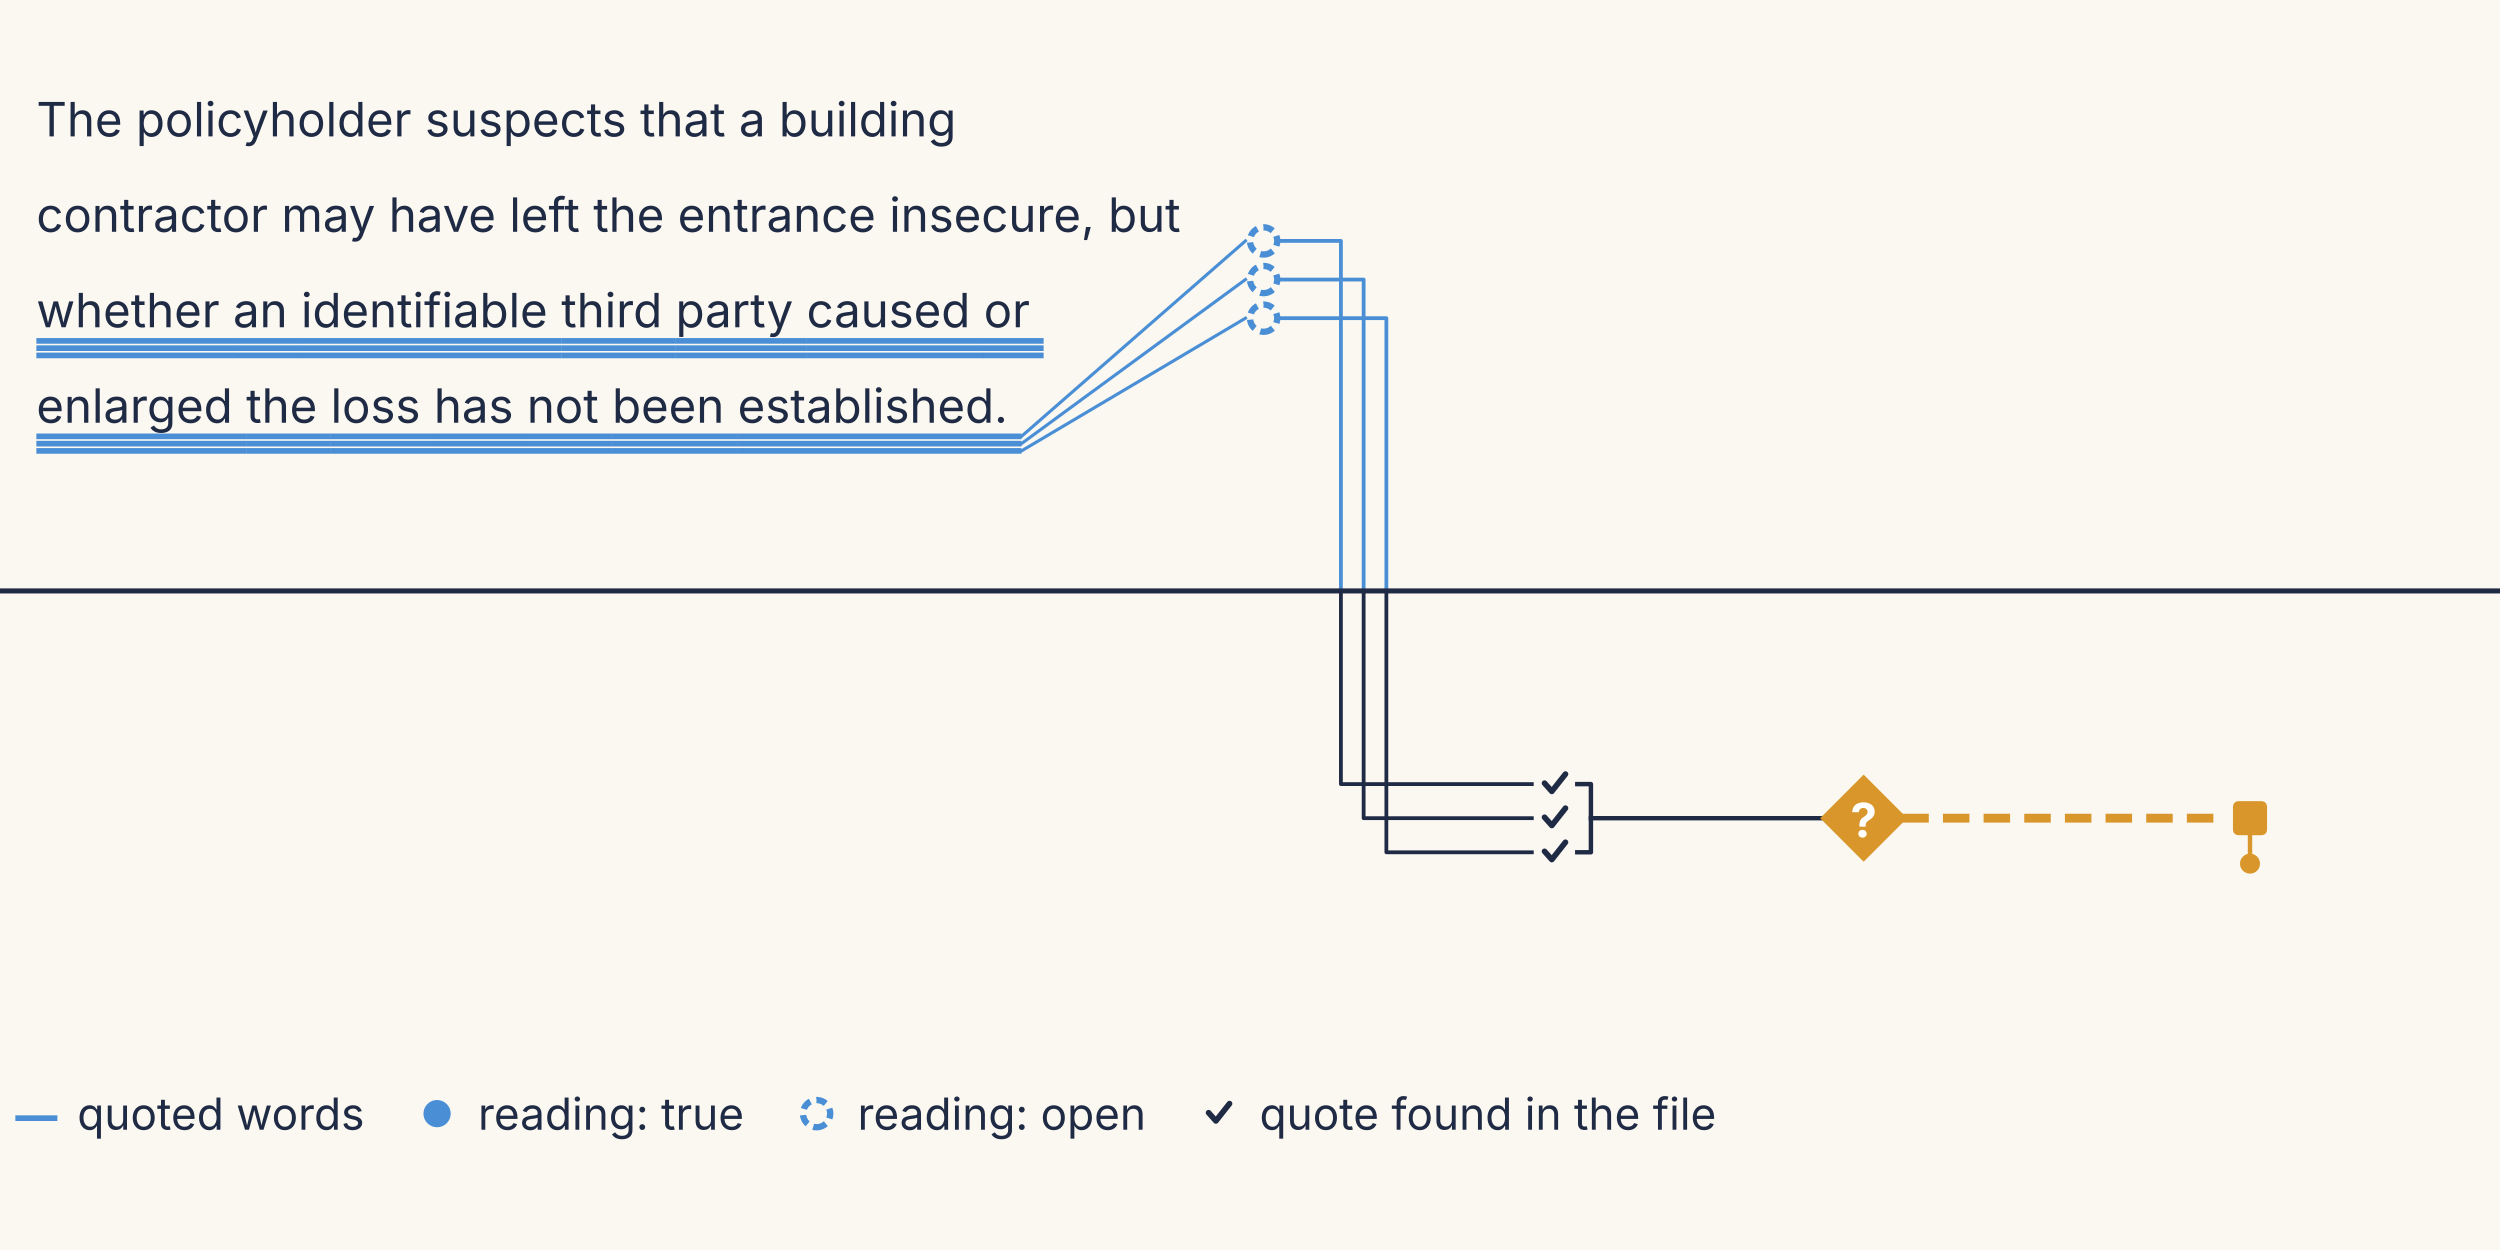
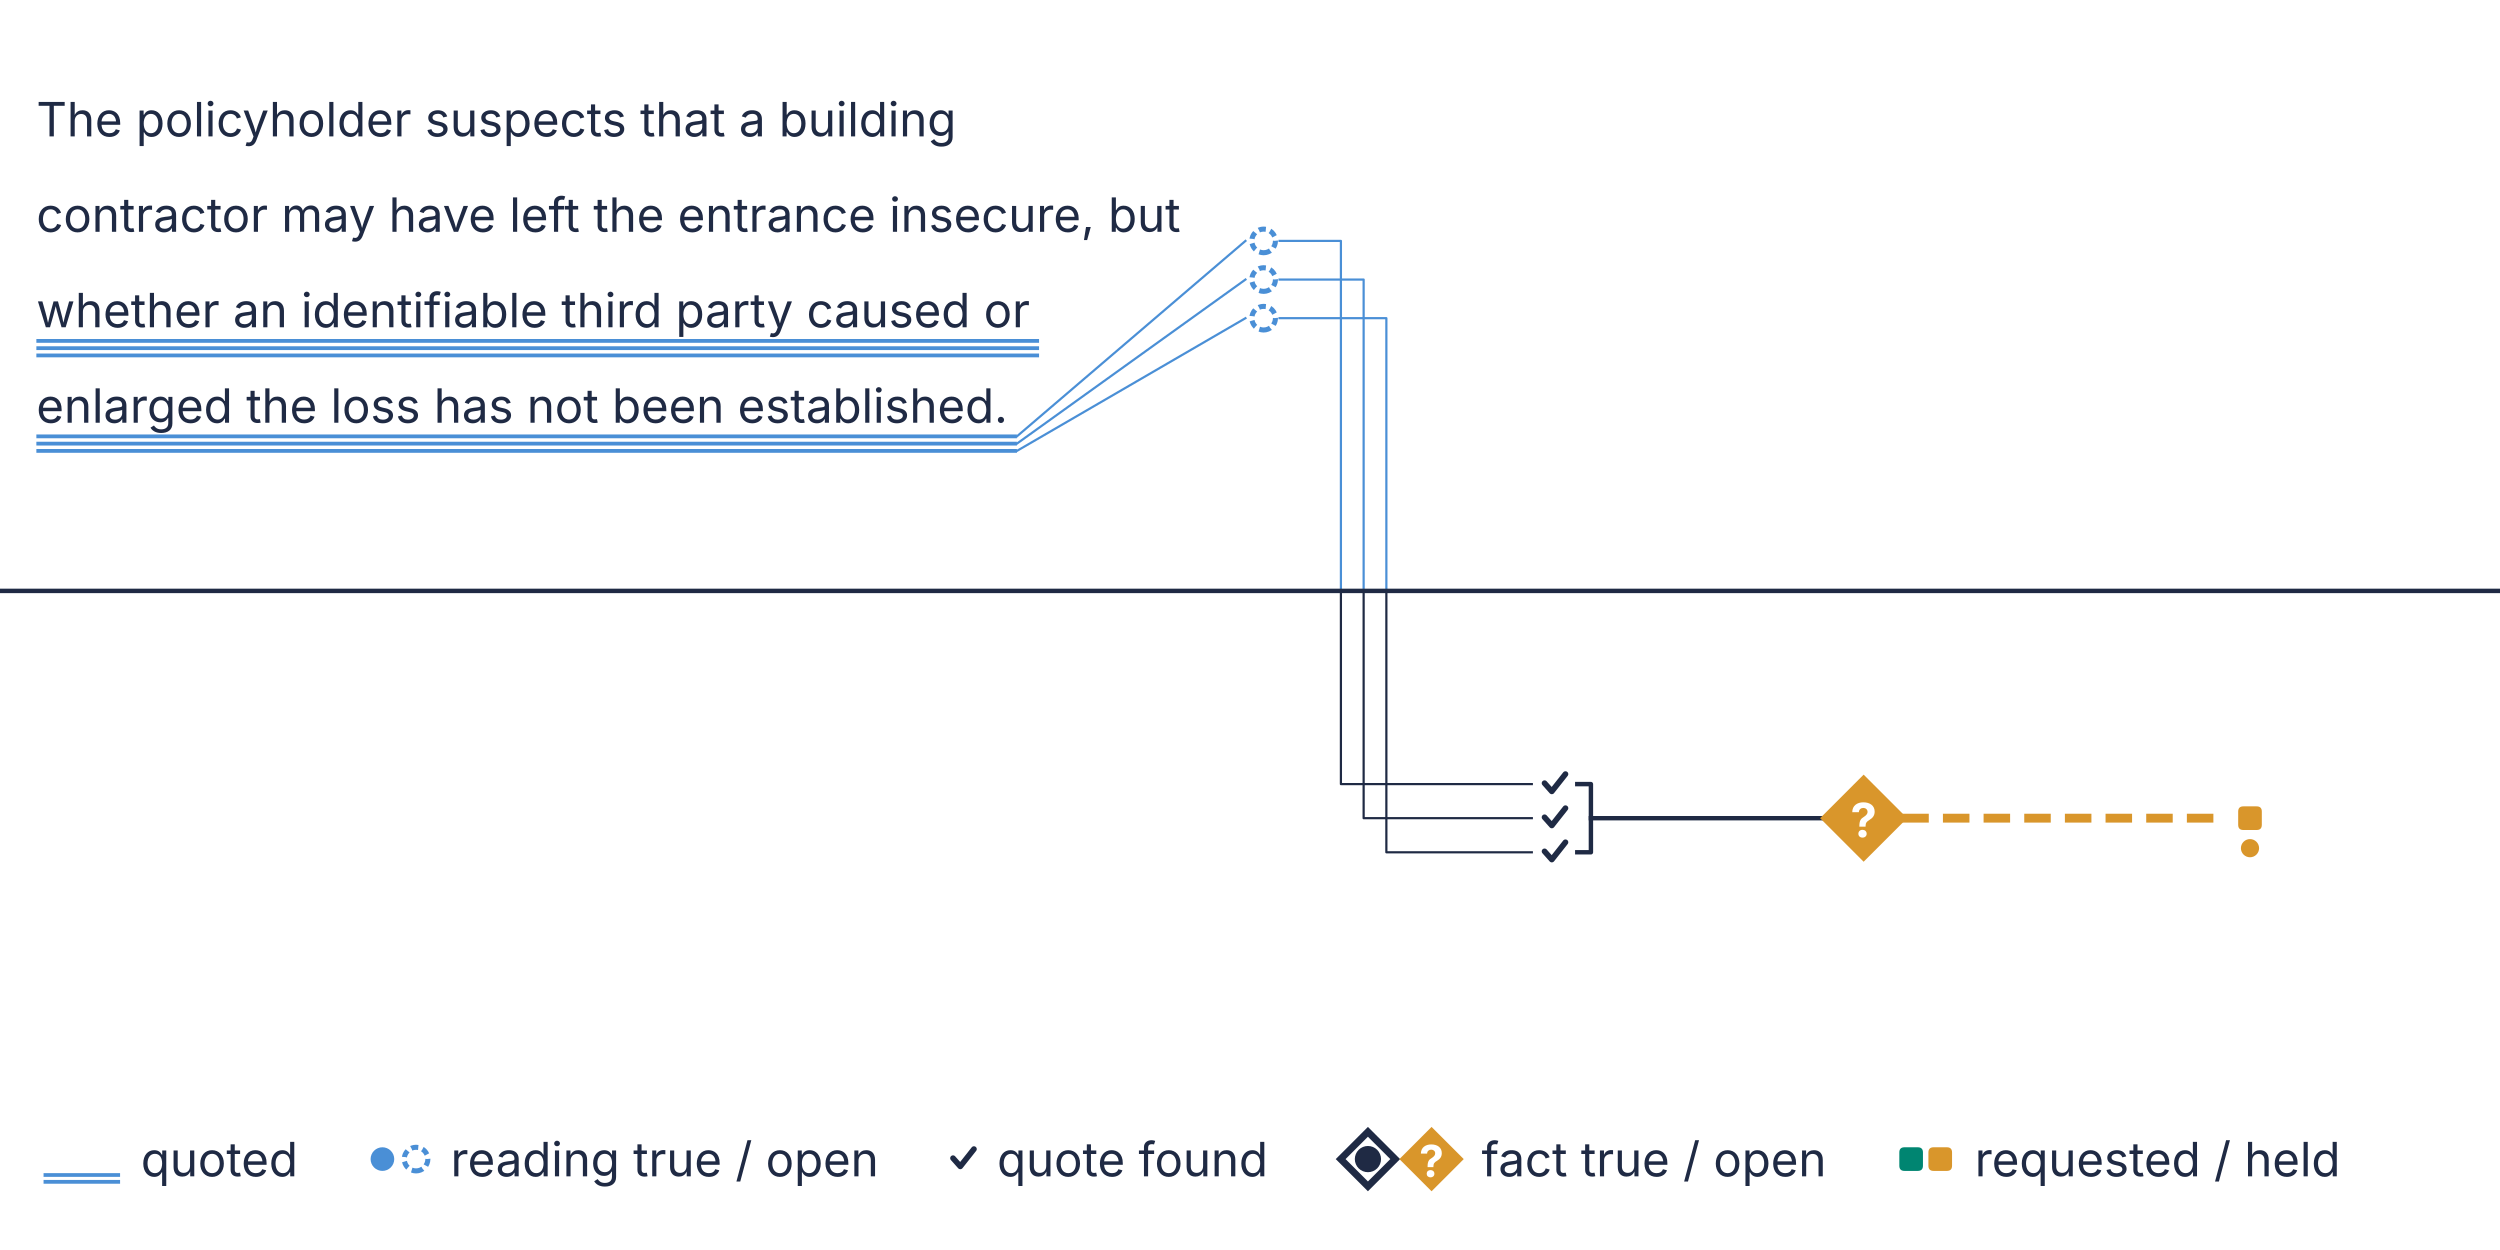
<svg xmlns="http://www.w3.org/2000/svg" width="396pt" height="198pt" viewBox="0 0 396 198" version="1.1">
  <defs>
    <style type="text/css">*{stroke-linejoin: round; stroke-linecap: butt}</style>
  </defs>
  <g id="figure_1">
    <g id="patch_1">
-       <path d="M 0 198  L 396 198  L 396 0  L 0 0  z " style="fill: #fbf8f1" />
+       <path d="M 0 198  L 396 198  L 396 0  L 0 0  z " style="fill: #ffffff" />
    </g>
    <g id="axes_1">
      <g id="line2d_1">
-         <path d="M 161.798 69.12  L 197.28 38.16  " clip-path="url(#p893e099771)" style="fill: none; stroke: #4a8fd6; stroke-width: 0.5; stroke-linecap: square" />
+         <path d="M 161.077 69.12  L 197.28 38.16  " clip-path="url(#pfc7b761756)" style="fill: none; stroke: #4a8fd6; stroke-width: 0.35; stroke-linecap: square" />
      </g>
      <g id="line2d_2">
-         <path d="M 202.68 38.16  L 212.4 38.16  L 212.4 93.6  " clip-path="url(#p893e099771)" style="fill: none; stroke: #4a8fd6; stroke-width: 0.6; stroke-linecap: square" />
+         <path d="M 202.68 38.16  L 212.4 38.16  L 212.4 93.6  " clip-path="url(#pfc7b761756)" style="fill: none; stroke: #4a8fd6; stroke-width: 0.35; stroke-linecap: square" />
      </g>
      <g id="line2d_3">
-         <path d="M 161.798 70.272  L 197.28 44.28  " clip-path="url(#p893e099771)" style="fill: none; stroke: #4a8fd6; stroke-width: 0.5; stroke-linecap: square" />
+         <path d="M 161.077 70.272  L 197.28 44.28  " clip-path="url(#pfc7b761756)" style="fill: none; stroke: #4a8fd6; stroke-width: 0.35; stroke-linecap: square" />
      </g>
      <g id="line2d_4">
-         <path d="M 202.68 44.28  L 216 44.28  L 216 93.6  " clip-path="url(#p893e099771)" style="fill: none; stroke: #4a8fd6; stroke-width: 0.6; stroke-linecap: square" />
+         <path d="M 202.68 44.28  L 216 44.28  L 216 93.6  " clip-path="url(#pfc7b761756)" style="fill: none; stroke: #4a8fd6; stroke-width: 0.35; stroke-linecap: square" />
      </g>
      <g id="line2d_5">
-         <path d="M 161.798 71.424  L 197.28 50.4  " clip-path="url(#p893e099771)" style="fill: none; stroke: #4a8fd6; stroke-width: 0.5; stroke-linecap: square" />
+         <path d="M 161.077 71.424  L 197.28 50.4  " clip-path="url(#pfc7b761756)" style="fill: none; stroke: #4a8fd6; stroke-width: 0.35; stroke-linecap: square" />
      </g>
      <g id="line2d_6">
-         <path d="M 202.68 50.4  L 219.6 50.4  L 219.6 93.6  " clip-path="url(#p893e099771)" style="fill: none; stroke: #4a8fd6; stroke-width: 0.6; stroke-linecap: square" />
+         <path d="M 202.68 50.4  L 219.6 50.4  L 219.6 93.6  " clip-path="url(#pfc7b761756)" style="fill: none; stroke: #4a8fd6; stroke-width: 0.35; stroke-linecap: square" />
      </g>
      <g id="line2d_7">
-         <path d="M 212.4 93.6  L 212.4 124.2  L 242.64 124.2  " clip-path="url(#p893e099771)" style="fill: none; stroke: #1f2a44; stroke-width: 0.6; stroke-linecap: square" />
+         <path d="M 212.4 93.6  L 212.4 124.2  L 242.64 124.2  " clip-path="url(#pfc7b761756)" style="fill: none; stroke: #1f2a44; stroke-width: 0.35; stroke-linecap: square" />
      </g>
      <g id="line2d_8">
-         <path d="M 216 93.6  L 216 129.6  L 242.64 129.6  " clip-path="url(#p893e099771)" style="fill: none; stroke: #1f2a44; stroke-width: 0.6; stroke-linecap: square" />
+         <path d="M 216 93.6  L 216 129.6  L 242.64 129.6  " clip-path="url(#pfc7b761756)" style="fill: none; stroke: #1f2a44; stroke-width: 0.35; stroke-linecap: square" />
      </g>
      <g id="line2d_9">
-         <path d="M 219.6 93.6  L 219.6 135  L 242.64 135  " clip-path="url(#p893e099771)" style="fill: none; stroke: #1f2a44; stroke-width: 0.6; stroke-linecap: square" />
+         <path d="M 219.6 93.6  L 219.6 135  L 242.64 135  " clip-path="url(#pfc7b761756)" style="fill: none; stroke: #1f2a44; stroke-width: 0.35; stroke-linecap: square" />
      </g>
      <g id="line2d_10">
-         <path d="M 0 93.6  L 396 93.6  " clip-path="url(#p893e099771)" style="fill: none; stroke: #1f2a44; stroke-width: 0.8; stroke-linecap: square" />
+         <path d="M 0 93.6  L 396 93.6  " clip-path="url(#pfc7b761756)" style="fill: none; stroke: #1f2a44; stroke-width: 0.7; stroke-linecap: square" />
      </g>
      <g id="line2d_11">
-         <path d="M 5.76 54  L 36.956 54  " clip-path="url(#p893e099771)" style="fill: none; stroke: #4a8fd6; stroke-width: 0.9" />
+         <path d="M 5.76 54  L 164.588 54  " clip-path="url(#pfc7b761756)" style="fill: none; stroke: #4a8fd6; stroke-width: 0.6" />
      </g>
      <g id="line2d_12">
-         <path d="M 36.911 54  L 47.722 54  " clip-path="url(#p893e099771)" style="fill: none; stroke: #4a8fd6; stroke-width: 0.9" />
+         <path d="M 5.76 69.12  L 161.077 69.12  " clip-path="url(#pfc7b761756)" style="fill: none; stroke: #4a8fd6; stroke-width: 0.6" />
      </g>
      <g id="line2d_13">
-         <path d="M 47.678 54  L 88.942 54  " clip-path="url(#p893e099771)" style="fill: none; stroke: #4a8fd6; stroke-width: 0.9" />
+         <path d="M 5.76 55.152  L 164.588 55.152  " clip-path="url(#pfc7b761756)" style="fill: none; stroke: #4a8fd6; stroke-width: 0.6" />
      </g>
      <g id="line2d_14">
-         <path d="M 88.897 54  L 107.055 54  " clip-path="url(#p893e099771)" style="fill: none; stroke: #4a8fd6; stroke-width: 0.9" />
+         <path d="M 5.76 70.272  L 161.077 70.272  " clip-path="url(#pfc7b761756)" style="fill: none; stroke: #4a8fd6; stroke-width: 0.6" />
      </g>
      <g id="line2d_15">
-         <path d="M 107.01 54  L 127.811 54  " clip-path="url(#p893e099771)" style="fill: none; stroke: #4a8fd6; stroke-width: 0.9" />
+         <path d="M 5.76 56.304  L 164.588 56.304  " clip-path="url(#pfc7b761756)" style="fill: none; stroke: #4a8fd6; stroke-width: 0.6" />
      </g>
      <g id="line2d_16">
-         <path d="M 127.766 54  L 155.869 54  " clip-path="url(#p893e099771)" style="fill: none; stroke: #4a8fd6; stroke-width: 0.9" />
+         <path d="M 5.76 71.424  L 161.077 71.424  " clip-path="url(#pfc7b761756)" style="fill: none; stroke: #4a8fd6; stroke-width: 0.6" />
      </g>
      <g id="line2d_17">
-         <path d="M 155.824 54  L 165.308 54  " clip-path="url(#p893e099771)" style="fill: none; stroke: #4a8fd6; stroke-width: 0.9" />
+         <path d="M 249.84 124.2  L 252 124.2  L 252 135  L 249.84 135  " clip-path="url(#pfc7b761756)" style="fill: none; stroke: #1f2a44; stroke-width: 0.7; stroke-linecap: square" />
      </g>
      <g id="line2d_18">
-         <path d="M 5.76 69.12  L 39.038 69.12  " clip-path="url(#p893e099771)" style="fill: none; stroke: #4a8fd6; stroke-width: 0.9" />
+         <path d="M 252 129.6  L 289.08 129.6  " clip-path="url(#pfc7b761756)" style="fill: none; stroke: #1f2a44; stroke-width: 0.7; stroke-linecap: square" />
      </g>
      <g id="line2d_19">
-         <path d="M 38.992 69.12  L 52.414 69.12  " clip-path="url(#p893e099771)" style="fill: none; stroke: #4a8fd6; stroke-width: 0.9" />
+         <path d="M 301.32 129.6  L 352.8 129.6  " clip-path="url(#pfc7b761756)" style="fill: none; stroke-dasharray: 4.2,2.24; stroke-dashoffset: 0; stroke: #d9962b; stroke-width: 1.4" />
      </g>
      <g id="line2d_20">
-         <path d="M 52.369 69.12  L 68.771 69.12  " clip-path="url(#p893e099771)" style="fill: none; stroke: #4a8fd6; stroke-width: 0.9" />
+         <path d="M 7.2 186.12  L 18.72 186.12  " clip-path="url(#pfc7b761756)" style="fill: none; stroke: #4a8fd6; stroke-width: 0.6; stroke-linecap: square" />
      </g>
      <g id="line2d_21">
-         <path d="M 68.726 69.12  L 83.498 69.12  " clip-path="url(#p893e099771)" style="fill: none; stroke: #4a8fd6; stroke-width: 0.9" />
-       </g>
-       <g id="line2d_22">
-         <path d="M 83.453 69.12  L 96.998 69.12  " clip-path="url(#p893e099771)" style="fill: none; stroke: #4a8fd6; stroke-width: 0.9" />
-       </g>
-       <g id="line2d_23">
-         <path d="M 96.953 69.12  L 116.888 69.12  " clip-path="url(#p893e099771)" style="fill: none; stroke: #4a8fd6; stroke-width: 0.9" />
-       </g>
-       <g id="line2d_24">
-         <path d="M 116.843 69.12  L 161.798 69.12  " clip-path="url(#p893e099771)" style="fill: none; stroke: #4a8fd6; stroke-width: 0.9" />
-       </g>
-       <g id="line2d_25">
-         <path d="M 5.76 55.152  L 36.956 55.152  " clip-path="url(#p893e099771)" style="fill: none; stroke: #4a8fd6; stroke-width: 0.9" />
-       </g>
-       <g id="line2d_26">
-         <path d="M 36.911 55.152  L 47.722 55.152  " clip-path="url(#p893e099771)" style="fill: none; stroke: #4a8fd6; stroke-width: 0.9" />
-       </g>
-       <g id="line2d_27">
-         <path d="M 47.678 55.152  L 88.942 55.152  " clip-path="url(#p893e099771)" style="fill: none; stroke: #4a8fd6; stroke-width: 0.9" />
-       </g>
-       <g id="line2d_28">
-         <path d="M 88.897 55.152  L 107.055 55.152  " clip-path="url(#p893e099771)" style="fill: none; stroke: #4a8fd6; stroke-width: 0.9" />
-       </g>
-       <g id="line2d_29">
-         <path d="M 107.01 55.152  L 127.811 55.152  " clip-path="url(#p893e099771)" style="fill: none; stroke: #4a8fd6; stroke-width: 0.9" />
-       </g>
-       <g id="line2d_30">
-         <path d="M 127.766 55.152  L 155.869 55.152  " clip-path="url(#p893e099771)" style="fill: none; stroke: #4a8fd6; stroke-width: 0.9" />
-       </g>
-       <g id="line2d_31">
-         <path d="M 155.824 55.152  L 165.308 55.152  " clip-path="url(#p893e099771)" style="fill: none; stroke: #4a8fd6; stroke-width: 0.9" />
-       </g>
-       <g id="line2d_32">
-         <path d="M 5.76 70.272  L 39.038 70.272  " clip-path="url(#p893e099771)" style="fill: none; stroke: #4a8fd6; stroke-width: 0.9" />
-       </g>
-       <g id="line2d_33">
-         <path d="M 38.992 70.272  L 52.414 70.272  " clip-path="url(#p893e099771)" style="fill: none; stroke: #4a8fd6; stroke-width: 0.9" />
-       </g>
-       <g id="line2d_34">
-         <path d="M 52.369 70.272  L 68.771 70.272  " clip-path="url(#p893e099771)" style="fill: none; stroke: #4a8fd6; stroke-width: 0.9" />
-       </g>
-       <g id="line2d_35">
-         <path d="M 68.726 70.272  L 83.498 70.272  " clip-path="url(#p893e099771)" style="fill: none; stroke: #4a8fd6; stroke-width: 0.9" />
-       </g>
-       <g id="line2d_36">
-         <path d="M 83.453 70.272  L 96.998 70.272  " clip-path="url(#p893e099771)" style="fill: none; stroke: #4a8fd6; stroke-width: 0.9" />
-       </g>
-       <g id="line2d_37">
-         <path d="M 96.953 70.272  L 116.888 70.272  " clip-path="url(#p893e099771)" style="fill: none; stroke: #4a8fd6; stroke-width: 0.9" />
-       </g>
-       <g id="line2d_38">
-         <path d="M 116.843 70.272  L 161.798 70.272  " clip-path="url(#p893e099771)" style="fill: none; stroke: #4a8fd6; stroke-width: 0.9" />
-       </g>
-       <g id="line2d_39">
-         <path d="M 5.76 56.304  L 36.956 56.304  " clip-path="url(#p893e099771)" style="fill: none; stroke: #4a8fd6; stroke-width: 0.9" />
-       </g>
-       <g id="line2d_40">
-         <path d="M 36.911 56.304  L 47.722 56.304  " clip-path="url(#p893e099771)" style="fill: none; stroke: #4a8fd6; stroke-width: 0.9" />
-       </g>
-       <g id="line2d_41">
-         <path d="M 47.678 56.304  L 88.942 56.304  " clip-path="url(#p893e099771)" style="fill: none; stroke: #4a8fd6; stroke-width: 0.9" />
-       </g>
-       <g id="line2d_42">
-         <path d="M 88.897 56.304  L 107.055 56.304  " clip-path="url(#p893e099771)" style="fill: none; stroke: #4a8fd6; stroke-width: 0.9" />
-       </g>
-       <g id="line2d_43">
-         <path d="M 107.01 56.304  L 127.811 56.304  " clip-path="url(#p893e099771)" style="fill: none; stroke: #4a8fd6; stroke-width: 0.9" />
-       </g>
-       <g id="line2d_44">
-         <path d="M 127.766 56.304  L 155.869 56.304  " clip-path="url(#p893e099771)" style="fill: none; stroke: #4a8fd6; stroke-width: 0.9" />
-       </g>
-       <g id="line2d_45">
-         <path d="M 155.824 56.304  L 165.308 56.304  " clip-path="url(#p893e099771)" style="fill: none; stroke: #4a8fd6; stroke-width: 0.9" />
-       </g>
-       <g id="line2d_46">
-         <path d="M 5.76 71.424  L 39.038 71.424  " clip-path="url(#p893e099771)" style="fill: none; stroke: #4a8fd6; stroke-width: 0.9" />
-       </g>
-       <g id="line2d_47">
-         <path d="M 38.992 71.424  L 52.414 71.424  " clip-path="url(#p893e099771)" style="fill: none; stroke: #4a8fd6; stroke-width: 0.9" />
-       </g>
-       <g id="line2d_48">
-         <path d="M 52.369 71.424  L 68.771 71.424  " clip-path="url(#p893e099771)" style="fill: none; stroke: #4a8fd6; stroke-width: 0.9" />
-       </g>
-       <g id="line2d_49">
-         <path d="M 68.726 71.424  L 83.498 71.424  " clip-path="url(#p893e099771)" style="fill: none; stroke: #4a8fd6; stroke-width: 0.9" />
-       </g>
-       <g id="line2d_50">
-         <path d="M 83.453 71.424  L 96.998 71.424  " clip-path="url(#p893e099771)" style="fill: none; stroke: #4a8fd6; stroke-width: 0.9" />
-       </g>
-       <g id="line2d_51">
-         <path d="M 96.953 71.424  L 116.888 71.424  " clip-path="url(#p893e099771)" style="fill: none; stroke: #4a8fd6; stroke-width: 0.9" />
-       </g>
-       <g id="line2d_52">
-         <path d="M 116.843 71.424  L 161.798 71.424  " clip-path="url(#p893e099771)" style="fill: none; stroke: #4a8fd6; stroke-width: 0.9" />
-       </g>
-       <g id="line2d_53">
-         <path d="M 249.84 124.2  L 252 124.2  L 252 135  L 249.84 135  " clip-path="url(#p893e099771)" style="fill: none; stroke: #1f2a44; stroke-width: 0.7; stroke-linecap: square" />
-       </g>
-       <g id="line2d_54">
-         <path d="M 252 129.6  L 289.08 129.6  " clip-path="url(#p893e099771)" style="fill: none; stroke: #1f2a44; stroke-width: 0.7; stroke-linecap: square" />
-       </g>
-       <g id="line2d_55">
-         <path d="M 301.32 129.6  L 352.8 129.6  " clip-path="url(#p893e099771)" style="fill: none; stroke-dasharray: 4.2,2.24; stroke-dashoffset: 0; stroke: #d9962b; stroke-width: 1.4" />
-       </g>
-       <g id="line2d_56">
-         <path d="M 356.4 132.48  L 356.4 135.36  " clip-path="url(#p893e099771)" style="fill: none; stroke: #d9962b; stroke-width: 0.7; stroke-linecap: square" />
-       </g>
-       <g id="line2d_57">
-         <path d="M 2.88 177.12  L 8.64 177.12  " clip-path="url(#p893e099771)" style="fill: none; stroke: #4a8fd6; stroke-width: 0.9; stroke-linecap: square" />
+         <path d="M 7.2 187.2  L 18.72 187.2  " clip-path="url(#pfc7b761756)" style="fill: none; stroke: #4a8fd6; stroke-width: 0.6; stroke-linecap: square" />
      </g>
      <g id="text_1">
        <text style="font-size: 7.5px; font-family: 'Inter'; text-anchor: start; fill: #1f2a44" x="5.76" y="21.6" transform="rotate(-0 5.76 21.6)">The</text>
      </g>
      <g id="text_2">
        <text style="font-size: 7.5px; font-family: 'Inter'; text-anchor: start; fill: #1f2a44" x="21.532" y="21.6" transform="rotate(-0 21.5325 21.6)">policyholder</text>
      </g>
      <g id="text_3">
        <text style="font-size: 7.5px; font-family: 'Inter'; text-anchor: start; fill: #1f2a44" x="67.32" y="21.6" transform="rotate(-0 67.32 21.6)">suspects</text>
      </g>
      <g id="text_4">
        <text style="font-size: 7.5px; font-family: 'Inter'; text-anchor: start; fill: #1f2a44" x="101.374" y="21.6" transform="rotate(-0 101.3738 21.6)">that</text>
      </g>
      <g id="text_5">
        <text style="font-size: 7.5px; font-family: 'Inter'; text-anchor: start; fill: #1f2a44" x="117.045" y="21.6" transform="rotate(-0 117.045 21.6)">a</text>
      </g>
      <g id="text_6">
        <text style="font-size: 7.5px; font-family: 'Inter'; text-anchor: start; fill: #1f2a44" x="123.379" y="21.6" transform="rotate(-0 123.3787 21.6)">building</text>
      </g>
      <g id="text_7">
        <text style="font-size: 7.5px; font-family: 'Inter'; text-anchor: start; fill: #1f2a44" x="5.76" y="36.72" transform="rotate(-0 5.76 36.72)">contractor</text>
      </g>
      <g id="text_8">
        <text style="font-size: 7.5px; font-family: 'Inter'; text-anchor: start; fill: #1f2a44" x="44.572" y="36.72" transform="rotate(-0 44.5725 36.72)">may</text>
      </g>
      <g id="text_9">
        <text style="font-size: 7.5px; font-family: 'Inter'; text-anchor: start; fill: #1f2a44" x="61.583" y="36.72" transform="rotate(-0 61.5825 36.72)">have</text>
      </g>
      <g id="text_10">
        <text style="font-size: 7.5px; font-family: 'Inter'; text-anchor: start; fill: #1f2a44" x="80.685" y="36.72" transform="rotate(-0 80.685 36.72)">left</text>
      </g>
      <g id="text_11">
        <text style="font-size: 7.5px; font-family: 'Inter'; text-anchor: start; fill: #1f2a44" x="93.971" y="36.72" transform="rotate(-0 93.97125 36.72)">the</text>
      </g>
      <g id="text_12">
        <text style="font-size: 7.5px; font-family: 'Inter'; text-anchor: start; fill: #1f2a44" x="107.347" y="36.72" transform="rotate(-0 107.3475 36.72)">entrance</text>
      </g>
      <g id="text_13">
        <text style="font-size: 7.5px; font-family: 'Inter'; text-anchor: start; fill: #1f2a44" x="140.861" y="36.72" transform="rotate(-0 140.8613 36.72)">insecure,</text>
      </g>
      <g id="text_14">
        <text style="font-size: 7.5px; font-family: 'Inter'; text-anchor: start; fill: #1f2a44" x="175.523" y="36.72" transform="rotate(-0 175.5225 36.72)">but</text>
      </g>
      <g id="text_15">
        <text style="font-size: 7.5px; font-family: 'Inter'; text-anchor: start; fill: #1f2a44" x="5.76" y="51.84" transform="rotate(-0 5.76 51.84)">whether</text>
      </g>
      <g id="text_16">
        <text style="font-size: 7.5px; font-family: 'Inter'; text-anchor: start; fill: #1f2a44" x="36.911" y="51.84" transform="rotate(-0 36.91125 51.84)">an</text>
      </g>
      <g id="text_17">
        <text style="font-size: 7.5px; font-family: 'Inter'; text-anchor: start; fill: #1f2a44" x="47.678" y="51.84" transform="rotate(-0 47.6775 51.84)">identifiable</text>
      </g>
      <g id="text_18">
        <text style="font-size: 7.5px; font-family: 'Inter'; text-anchor: start; fill: #1f2a44" x="88.897" y="51.84" transform="rotate(-0 88.8975 51.84)">third</text>
      </g>
      <g id="text_19">
        <text style="font-size: 7.5px; font-family: 'Inter'; text-anchor: start; fill: #1f2a44" x="107.01" y="51.84" transform="rotate(-0 107.01 51.84)">party</text>
      </g>
      <g id="text_20">
        <text style="font-size: 7.5px; font-family: 'Inter'; text-anchor: start; fill: #1f2a44" x="127.766" y="51.84" transform="rotate(-0 127.7662 51.84)">caused</text>
      </g>
      <g id="text_21">
        <text style="font-size: 7.5px; font-family: 'Inter'; text-anchor: start; fill: #1f2a44" x="155.824" y="51.84" transform="rotate(-0 155.8237 51.84)">or</text>
      </g>
      <g id="text_22">
        <text style="font-size: 7.5px; font-family: 'Inter'; text-anchor: start; fill: #1f2a44" x="5.76" y="66.96" transform="rotate(-0 5.76 66.96)">enlarged</text>
      </g>
      <g id="text_23">
        <text style="font-size: 7.5px; font-family: 'Inter'; text-anchor: start; fill: #1f2a44" x="38.992" y="66.96" transform="rotate(-0 38.9925 66.96)">the</text>
      </g>
      <g id="text_24">
        <text style="font-size: 7.5px; font-family: 'Inter'; text-anchor: start; fill: #1f2a44" x="52.369" y="66.96" transform="rotate(-0 52.36875 66.96)">loss</text>
      </g>
      <g id="text_25">
        <text style="font-size: 7.5px; font-family: 'Inter'; text-anchor: start; fill: #1f2a44" x="68.726" y="66.96" transform="rotate(-0 68.72625 66.96)">has</text>
      </g>
      <g id="text_26">
        <text style="font-size: 7.5px; font-family: 'Inter'; text-anchor: start; fill: #1f2a44" x="83.453" y="66.96" transform="rotate(-0 83.4525 66.96)">not</text>
      </g>
      <g id="text_27">
        <text style="font-size: 7.5px; font-family: 'Inter'; text-anchor: start; fill: #1f2a44" x="96.953" y="66.96" transform="rotate(-0 96.9525 66.96)">been</text>
      </g>
      <g id="text_28">
        <text style="font-size: 7.5px; font-family: 'Inter'; text-anchor: start; fill: #1f2a44" x="116.843" y="66.96" transform="rotate(-0 116.8425 66.96)">established.</text>
      </g>
+       <g id="patch_2">
+         <path d="M 355.352 131.472  L 357.448 131.472  Q 358.272 131.472 358.272 130.648  L 358.272 128.552  Q 358.272 127.728 357.448 127.728  L 355.352 127.728  Q 354.528 127.728 354.528 128.552  L 354.528 130.648  Q 354.528 131.472 355.352 131.472  z " clip-path="url(#pfc7b761756)" style="fill: #d9962b" />
+       </g>
      <g id="text_29">
-         <text style="font-size: 7px; font-family: 'Inter'; text-anchor: start; fill: #1f2a44" x="12.24" y="178.946" transform="rotate(-0 12.24 178.9464)">quoted words</text>
+         <text style="font-size: 7.5px; font-family: 'Inter'; text-anchor: start; fill: #1f2a44" x="22.32" y="186.328" transform="rotate(-0 22.32 186.3283)">quoted</text>
      </g>
      <g id="text_30">
-         <text style="font-size: 7px; font-family: 'Inter'; text-anchor: start; fill: #1f2a44" x="75.713" y="178.946" transform="rotate(-0 75.7125 178.9464)">reading: true</text>
+         <text style="font-size: 7.5px; font-family: 'Inter'; text-anchor: start; fill: #1f2a44" x="71.374" y="186.328" transform="rotate(-0 71.3745 186.3283)">reading true / open</text>
      </g>
      <g id="text_31">
-         <text style="font-size: 7px; font-family: 'Inter'; text-anchor: start; fill: #1f2a44" x="135.833" y="178.946" transform="rotate(-0 135.8325 178.9464)">reading: open</text>
+         <text style="font-size: 7.5px; font-family: 'Inter'; text-anchor: start; fill: #1f2a44" x="157.943" y="186.328" transform="rotate(-0 157.9433 186.3283)">quote found</text>
      </g>
      <g id="text_32">
-         <text style="font-size: 7px; font-family: 'Inter'; text-anchor: start; fill: #1f2a44" x="199.507" y="178.946" transform="rotate(-0 199.5075 178.9464)">quote found in the file</text>
-       </g>
-       <g id="patch_2">
-         <path d="M 200.16 40.32  C 200.733 40.32 201.282 40.092 201.687 39.687  C 202.092 39.282 202.32 38.733 202.32 38.16  C 202.32 37.587 202.092 37.038 201.687 36.633  C 201.282 36.228 200.733 36 200.16 36  C 199.587 36 199.038 36.228 198.633 36.633  C 198.228 37.038 198 37.587 198 38.16  C 198 38.733 198.228 39.282 198.633 39.687  C 199.038 40.092 199.587 40.32 200.16 40.32  z " clip-path="url(#p893e099771)" style="fill: #fbf8f1; stroke-dasharray: 1.6,1; stroke-dashoffset: 0; stroke: #4a8fd6; stroke-linejoin: miter" />
+         <text style="font-size: 7.5px; font-family: 'Inter'; text-anchor: start; fill: #1f2a44" x="234.679" y="186.328" transform="rotate(-0 234.6795 186.3283)">fact true / open</text>
      </g>
      <g id="patch_3">
-         <path d="M 200.16 46.44  C 200.733 46.44 201.282 46.212 201.687 45.807  C 202.092 45.402 202.32 44.853 202.32 44.28  C 202.32 43.707 202.092 43.158 201.687 42.753  C 201.282 42.348 200.733 42.12 200.16 42.12  C 199.587 42.12 199.038 42.348 198.633 42.753  C 198.228 43.158 198 43.707 198 44.28  C 198 44.853 198.228 45.402 198.633 45.807  C 199.038 46.212 199.587 46.44 200.16 46.44  z " clip-path="url(#p893e099771)" style="fill: #fbf8f1; stroke-dasharray: 1.6,1; stroke-dashoffset: 0; stroke: #4a8fd6; stroke-linejoin: miter" />
+         <path d="M 301.676 185.472  L 303.772 185.472  Q 304.596 185.472 304.596 184.648  L 304.596 182.552  Q 304.596 181.728 303.772 181.728  L 301.676 181.728  Q 300.852 181.728 300.852 182.552  L 300.852 184.648  Q 300.852 185.472 301.676 185.472  z " clip-path="url(#pfc7b761756)" style="fill: #008571" />
      </g>
      <g id="patch_4">
-         <path d="M 200.16 52.56  C 200.733 52.56 201.282 52.332 201.687 51.927  C 202.092 51.522 202.32 50.973 202.32 50.4  C 202.32 49.827 202.092 49.278 201.687 48.873  C 201.282 48.468 200.733 48.24 200.16 48.24  C 199.587 48.24 199.038 48.468 198.633 48.873  C 198.228 49.278 198 49.827 198 50.4  C 198 50.973 198.228 51.522 198.633 51.927  C 199.038 52.332 199.587 52.56 200.16 52.56  z " clip-path="url(#p893e099771)" style="fill: #fbf8f1; stroke-dasharray: 1.6,1; stroke-dashoffset: 0; stroke: #4a8fd6; stroke-linejoin: miter" />
-       </g>
-       <g id="line2d_58">
-         <path d="M 244.656 124.056  L 245.808 125.352  L 247.968 122.616  " clip-path="url(#p893e099771)" style="fill: none; stroke: #1f2a44; stroke-width: 0.9; stroke-linecap: round" />
-       </g>
-       <g id="line2d_59">
-         <path d="M 244.656 129.456  L 245.808 130.752  L 247.968 128.016  " clip-path="url(#p893e099771)" style="fill: none; stroke: #1f2a44; stroke-width: 0.9; stroke-linecap: round" />
-       </g>
-       <g id="line2d_60">
-         <path d="M 244.656 134.856  L 245.808 136.152  L 247.968 133.416  " clip-path="url(#p893e099771)" style="fill: none; stroke: #1f2a44; stroke-width: 0.9; stroke-linecap: round" />
+         <path d="M 306.284 185.472  L 308.38 185.472  Q 309.204 185.472 309.204 184.648  L 309.204 182.552  Q 309.204 181.728 308.38 181.728  L 306.284 181.728  Q 305.46 181.728 305.46 182.552  L 305.46 184.648  Q 305.46 185.472 306.284 185.472  z " clip-path="url(#pfc7b761756)" style="fill: #d9962b" />
+       </g>
+       <g id="text_33">
+         <text style="font-size: 7.5px; font-family: 'Inter'; text-anchor: start; fill: #1f2a44" x="312.804" y="186.328" transform="rotate(-0 312.804 186.3283)">requested / held</text>
      </g>
      <g id="patch_5">
-         <path d="M 354.708 132.3  L 358.092 132.3  Q 359.1 132.3 359.1 131.292  L 359.1 127.908  Q 359.1 126.9 358.092 126.9  L 354.708 126.9  Q 353.7 126.9 353.7 127.908  L 353.7 131.292  Q 353.7 132.3 354.708 132.3  z " clip-path="url(#p893e099771)" style="fill: #d9962b" />
+         <path d="M 200.16 40.032  C 200.656 40.032 201.133 39.835 201.484 39.484  C 201.835 39.133 202.032 38.656 202.032 38.16  C 202.032 37.664 201.835 37.187 201.484 36.836  C 201.133 36.485 200.656 36.288 200.16 36.288  C 199.664 36.288 199.187 36.485 198.836 36.836  C 198.485 37.187 198.288 37.664 198.288 38.16  C 198.288 38.656 198.485 39.133 198.836 39.484  C 199.187 39.835 199.664 40.032 200.16 40.032  z " clip-path="url(#pfc7b761756)" style="fill: #ffffff; stroke-dasharray: 1.12,0.72; stroke-dashoffset: 0; stroke: #4a8fd6; stroke-width: 0.8; stroke-linejoin: miter" />
      </g>
      <g id="patch_6">
-         <path d="M 356.4 138.384  C 356.82 138.384 357.223 138.217 357.52 137.92  C 357.817 137.623 357.984 137.22 357.984 136.8  C 357.984 136.38 357.817 135.977 357.52 135.68  C 357.223 135.383 356.82 135.216 356.4 135.216  C 355.98 135.216 355.577 135.383 355.28 135.68  C 354.983 135.977 354.816 136.38 354.816 136.8  C 354.816 137.22 354.983 137.623 355.28 137.92  C 355.577 138.217 355.98 138.384 356.4 138.384  z " clip-path="url(#p893e099771)" style="fill: #d9962b" />
+         <path d="M 200.16 46.152  C 200.656 46.152 201.133 45.955 201.484 45.604  C 201.835 45.253 202.032 44.776 202.032 44.28  C 202.032 43.784 201.835 43.307 201.484 42.956  C 201.133 42.605 200.656 42.408 200.16 42.408  C 199.664 42.408 199.187 42.605 198.836 42.956  C 198.485 43.307 198.288 43.784 198.288 44.28  C 198.288 44.776 198.485 45.253 198.836 45.604  C 199.187 45.955 199.664 46.152 200.16 46.152  z " clip-path="url(#pfc7b761756)" style="fill: #ffffff; stroke-dasharray: 1.12,0.72; stroke-dashoffset: 0; stroke: #4a8fd6; stroke-width: 0.8; stroke-linejoin: miter" />
      </g>
      <g id="patch_7">
-         <path d="M 69.233 178.56  C 69.805 178.56 70.355 178.332 70.76 177.927  C 71.165 177.522 71.392 176.973 71.392 176.4  C 71.392 175.827 71.165 175.278 70.76 174.873  C 70.355 174.468 69.805 174.24 69.233 174.24  C 68.66 174.24 68.11 174.468 67.705 174.873  C 67.3 175.278 67.073 175.827 67.073 176.4  C 67.073 176.973 67.3 177.522 67.705 177.927  C 68.11 178.332 68.66 178.56 69.233 178.56  z " clip-path="url(#p893e099771)" style="fill: #4a8fd6" />
+         <path d="M 200.16 52.272  C 200.656 52.272 201.133 52.075 201.484 51.724  C 201.835 51.373 202.032 50.896 202.032 50.4  C 202.032 49.904 201.835 49.427 201.484 49.076  C 201.133 48.725 200.656 48.528 200.16 48.528  C 199.664 48.528 199.187 48.725 198.836 49.076  C 198.485 49.427 198.288 49.904 198.288 50.4  C 198.288 50.896 198.485 51.373 198.836 51.724  C 199.187 52.075 199.664 52.272 200.16 52.272  z " clip-path="url(#pfc7b761756)" style="fill: #ffffff; stroke-dasharray: 1.12,0.72; stroke-dashoffset: 0; stroke: #4a8fd6; stroke-width: 0.8; stroke-linejoin: miter" />
+       </g>
+       <g id="line2d_22">
+         <path d="M 244.656 124.056  L 245.808 125.352  L 247.968 122.616  " clip-path="url(#pfc7b761756)" style="fill: none; stroke: #1f2a44; stroke-width: 0.9; stroke-linecap: round" />
+       </g>
+       <g id="line2d_23">
+         <path d="M 244.656 129.456  L 245.808 130.752  L 247.968 128.016  " clip-path="url(#pfc7b761756)" style="fill: none; stroke: #1f2a44; stroke-width: 0.9; stroke-linecap: round" />
+       </g>
+       <g id="line2d_24">
+         <path d="M 244.656 134.856  L 245.808 136.152  L 247.968 133.416  " clip-path="url(#pfc7b761756)" style="fill: none; stroke: #1f2a44; stroke-width: 0.9; stroke-linecap: round" />
      </g>
      <g id="patch_8">
-         <path d="M 129.352 178.56  C 129.925 178.56 130.475 178.332 130.88 177.927  C 131.285 177.522 131.512 176.973 131.512 176.4  C 131.512 175.827 131.285 175.278 130.88 174.873  C 130.475 174.468 129.925 174.24 129.352 174.24  C 128.78 174.24 128.23 174.468 127.825 174.873  C 127.42 175.278 127.192 175.827 127.192 176.4  C 127.192 176.973 127.42 177.522 127.825 177.927  C 128.23 178.332 128.78 178.56 129.352 178.56  z " clip-path="url(#p893e099771)" style="fill: #fbf8f1; stroke-dasharray: 1.6,1; stroke-dashoffset: 0; stroke: #4a8fd6; stroke-linejoin: miter" />
-       </g>
-       <g id="line2d_61">
-         <path d="M 191.444 176.256  L 192.595 177.552  L 194.756 174.816  " clip-path="url(#p893e099771)" style="fill: none; stroke: #1f2a44; stroke-width: 0.9; stroke-linecap: round" />
+         <path d="M 356.4 135.792  C 356.782 135.792 357.148 135.64 357.418 135.37  C 357.688 135.1 357.84 134.734 357.84 134.352  C 357.84 133.97 357.688 133.604 357.418 133.334  C 357.148 133.064 356.782 132.912 356.4 132.912  C 356.018 132.912 355.652 133.064 355.382 133.334  C 355.112 133.604 354.96 133.97 354.96 134.352  C 354.96 134.734 355.112 135.1 355.382 135.37  C 355.652 135.64 356.018 135.792 356.4 135.792  z " clip-path="url(#pfc7b761756)" style="fill: #d9962b" />
      </g>
      <g id="patch_9">
-         <path d="M 295.2 123.48  L 301.32 129.6  L 295.2 135.72  L 289.08 129.6  z " clip-path="url(#p893e099771)" style="fill: #d9962b; stroke: #d9962b; stroke-width: 1.1; stroke-linejoin: miter" />
-       </g>
-       <g id="text_33">
+         <path d="M 60.575 185.472  C 61.071 185.472 61.547 185.275 61.898 184.924  C 62.249 184.573 62.447 184.096 62.447 183.6  C 62.447 183.104 62.249 182.627 61.898 182.276  C 61.547 181.925 61.071 181.728 60.575 181.728  C 60.078 181.728 59.602 181.925 59.251 182.276  C 58.9 182.627 58.703 183.104 58.703 183.6  C 58.703 184.096 58.9 184.573 59.251 184.924  C 59.602 185.275 60.078 185.472 60.575 185.472  z " clip-path="url(#pfc7b761756)" style="fill: #4a8fd6" />
+       </g>
+       <g id="patch_10">
+         <path d="M 65.903 185.472  C 66.399 185.472 66.875 185.275 67.226 184.924  C 67.577 184.573 67.775 184.096 67.775 183.6  C 67.775 183.104 67.577 182.627 67.226 182.276  C 66.875 181.925 66.399 181.728 65.903 181.728  C 65.406 181.728 64.93 181.925 64.579 182.276  C 64.228 182.627 64.031 183.104 64.031 183.6  C 64.031 184.096 64.228 184.573 64.579 184.924  C 64.93 185.275 65.406 185.472 65.903 185.472  z " clip-path="url(#pfc7b761756)" style="fill: #ffffff; stroke-dasharray: 1.12,0.72; stroke-dashoffset: 0; stroke: #4a8fd6; stroke-width: 0.8; stroke-linejoin: miter" />
+       </g>
+       <g id="line2d_25">
+         <path d="M 150.959 183.456  L 152.111 184.752  L 154.271 182.016  " clip-path="url(#pfc7b761756)" style="fill: none; stroke: #1f2a44; stroke-width: 0.9; stroke-linecap: round" />
+       </g>
+       <g id="patch_11">
+         <path d="M 295.2 123.48  L 301.32 129.6  L 295.2 135.72  L 289.08 129.6  z " clip-path="url(#pfc7b761756)" style="fill: #d9962b; stroke: #d9962b; stroke-width: 1.1; stroke-linejoin: miter" />
+       </g>
+       <g id="patch_12">
+         <path d="M 216.679 179.28  L 221 183.6  L 216.679 187.92  L 212.359 183.6  z " clip-path="url(#pfc7b761756)" style="fill: #ffffff; stroke: #1f2a44; stroke-width: 1.1; stroke-linejoin: miter" />
+       </g>
+       <g id="patch_13">
+         <path d="M 226.76 179.28  L 231.079 183.6  L 226.76 187.92  L 222.44 183.6  z " clip-path="url(#pfc7b761756)" style="fill: #d9962b; stroke: #d9962b; stroke-width: 1.1; stroke-linejoin: miter" />
+       </g>
+       <g id="text_34">
        <text style="font-weight: 700; font-size: 7.5px; font-family: 'Inter'; text-anchor: middle; fill: #ffffff" x="295.2" y="132.616" transform="rotate(-0 295.2 132.6163)">?</text>
+       </g>
+       <g id="patch_14">
+         <path d="M 216.679 185.226  C 217.111 185.226 217.525 185.055 217.83 184.75  C 218.134 184.445 218.306 184.031 218.306 183.6  C 218.306 183.169 218.134 182.755 217.83 182.45  C 217.525 182.145 217.111 181.974 216.679 181.974  C 216.248 181.974 215.834 182.145 215.529 182.45  C 215.225 182.755 215.053 183.169 215.053 183.6  C 215.053 184.031 215.225 184.445 215.529 184.75  C 215.834 185.055 216.248 185.226 216.679 185.226  z " clip-path="url(#pfc7b761756)" style="fill: #1f2a44; stroke: #1f2a44; stroke-width: 0.9; stroke-linejoin: miter" />
+       </g>
+       <g id="text_35">
+         <text style="font-weight: 700; font-size: 7px; font-family: 'Inter'; text-anchor: middle; fill: #ffffff" x="226.76" y="186.434" transform="rotate(-0 226.7595 186.4344)">?</text>
      </g>
    </g>
  </g>
  <defs>
-     <clipPath id="p893e099771">
+     <clipPath id="pfc7b761756">
      <rect x="0" y="0" width="396" height="198" />
    </clipPath>
  </defs>
</svg>
